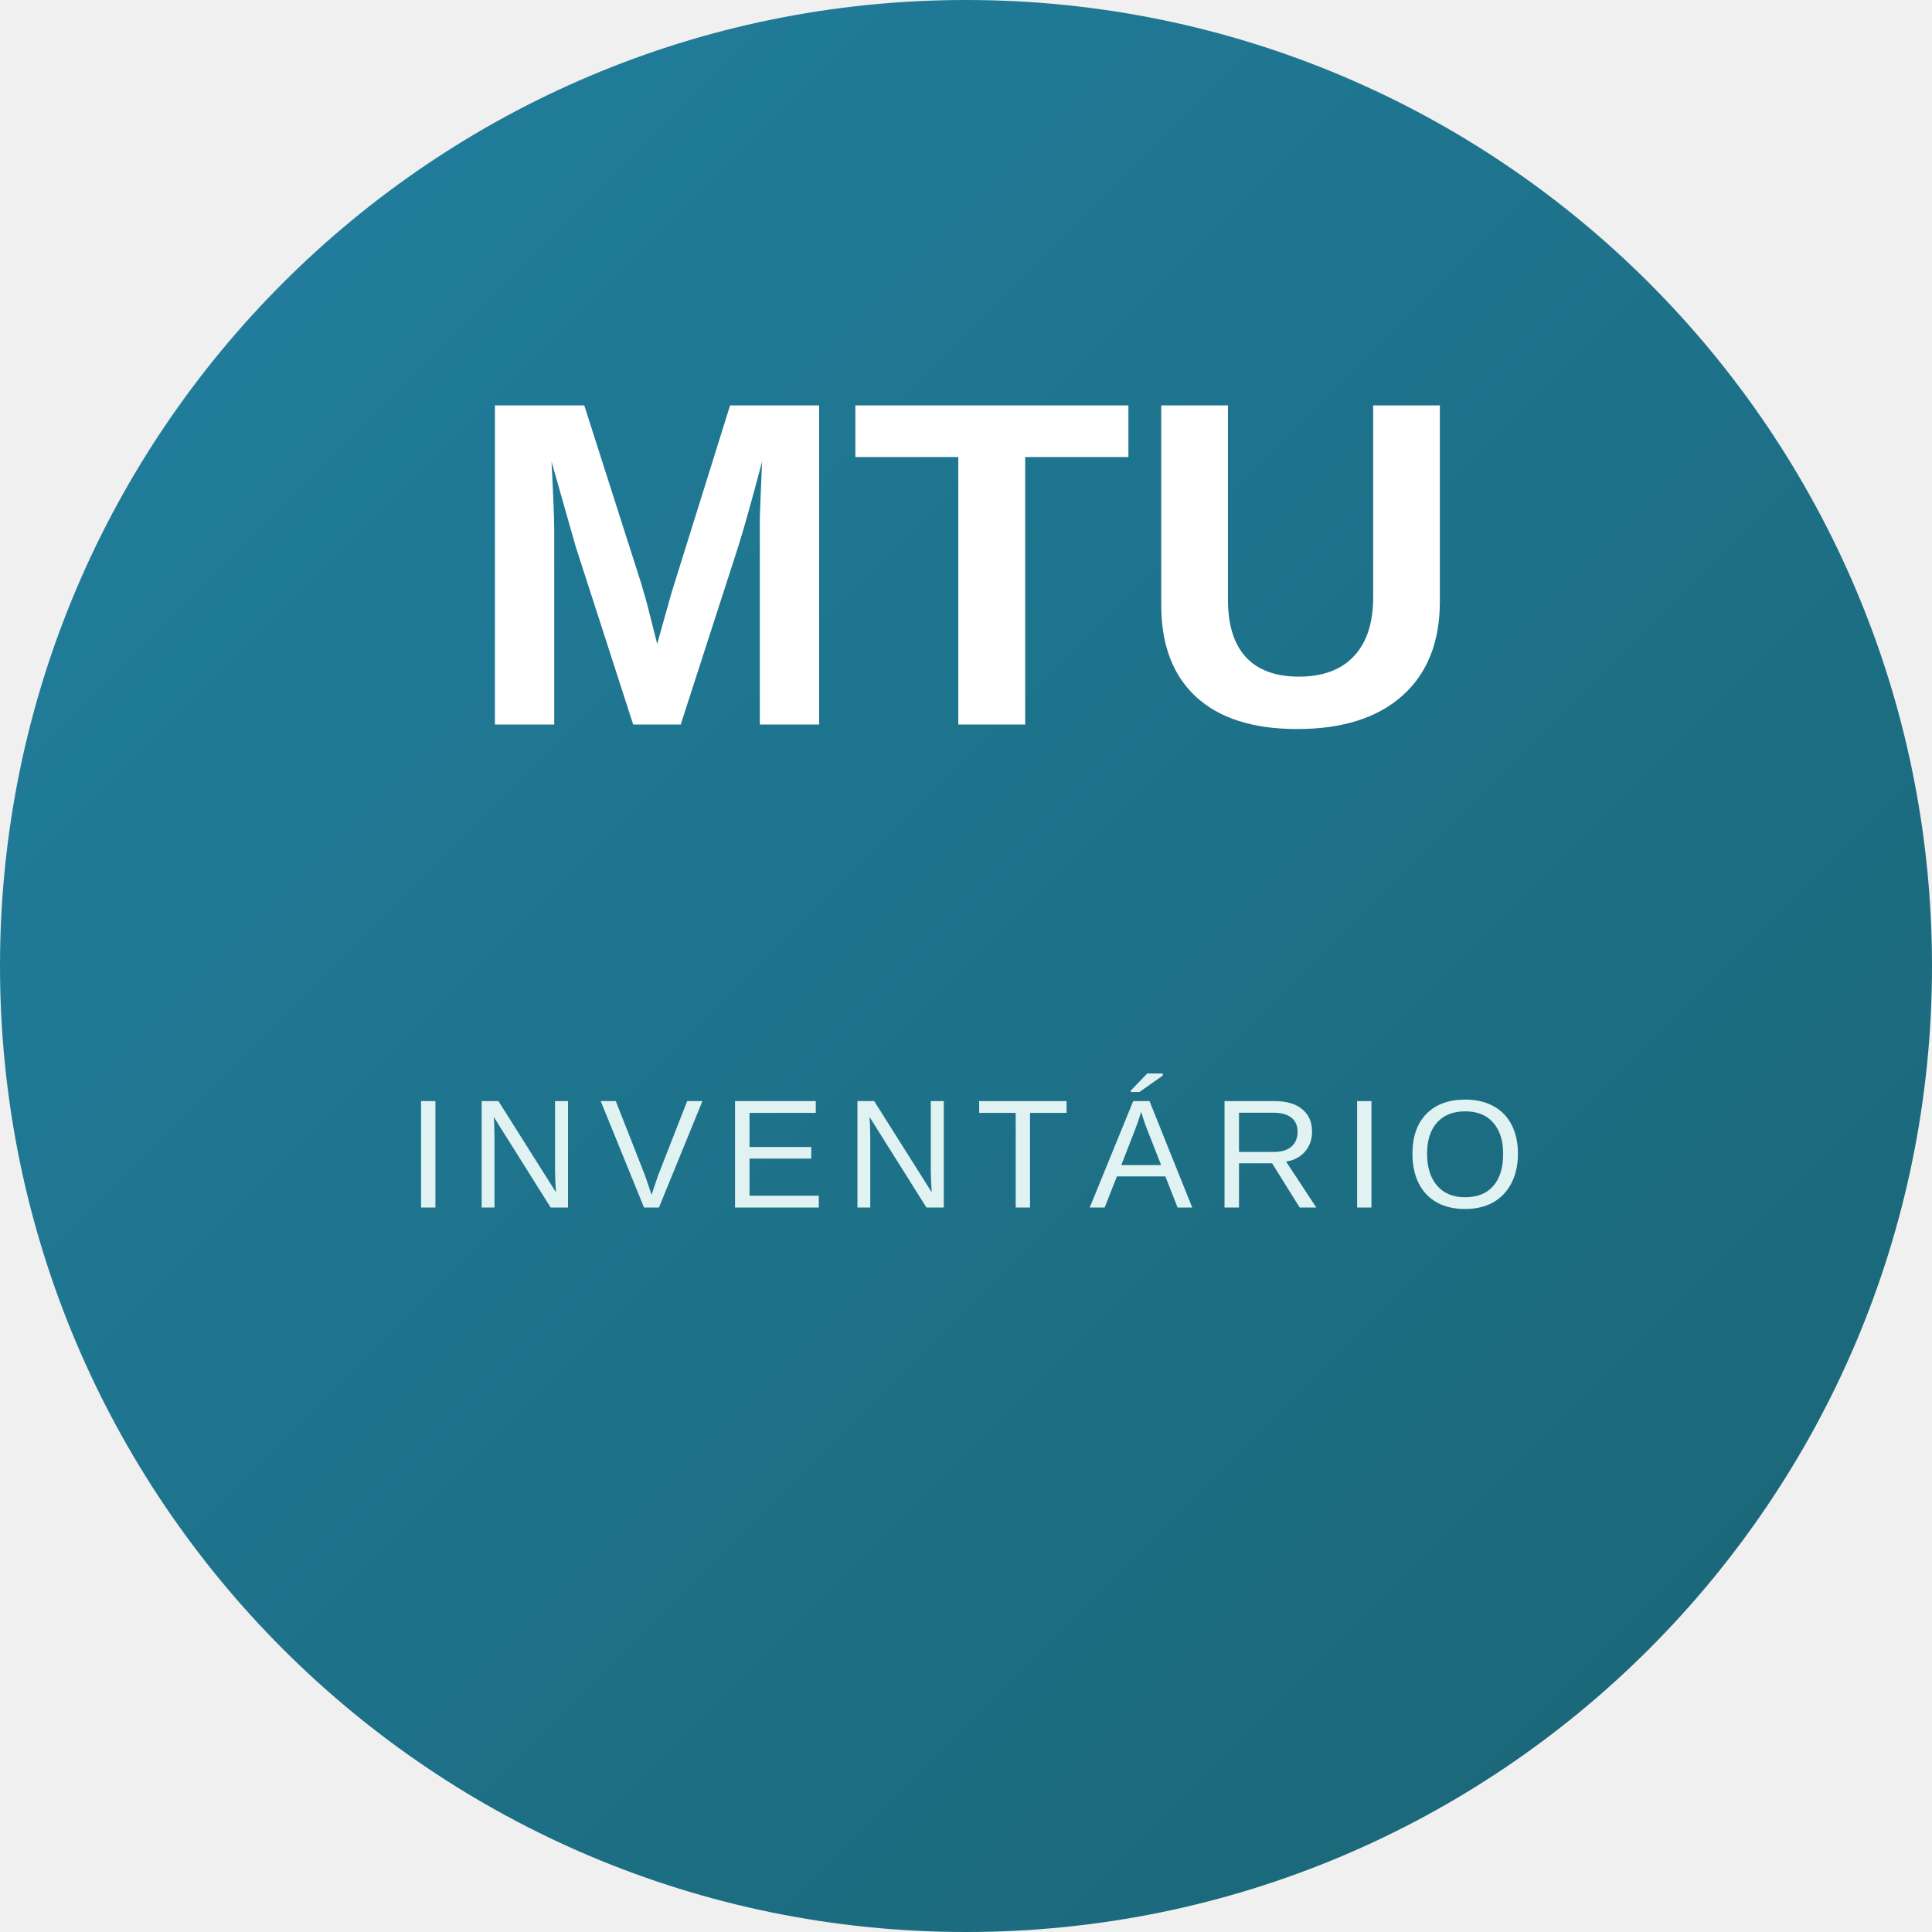
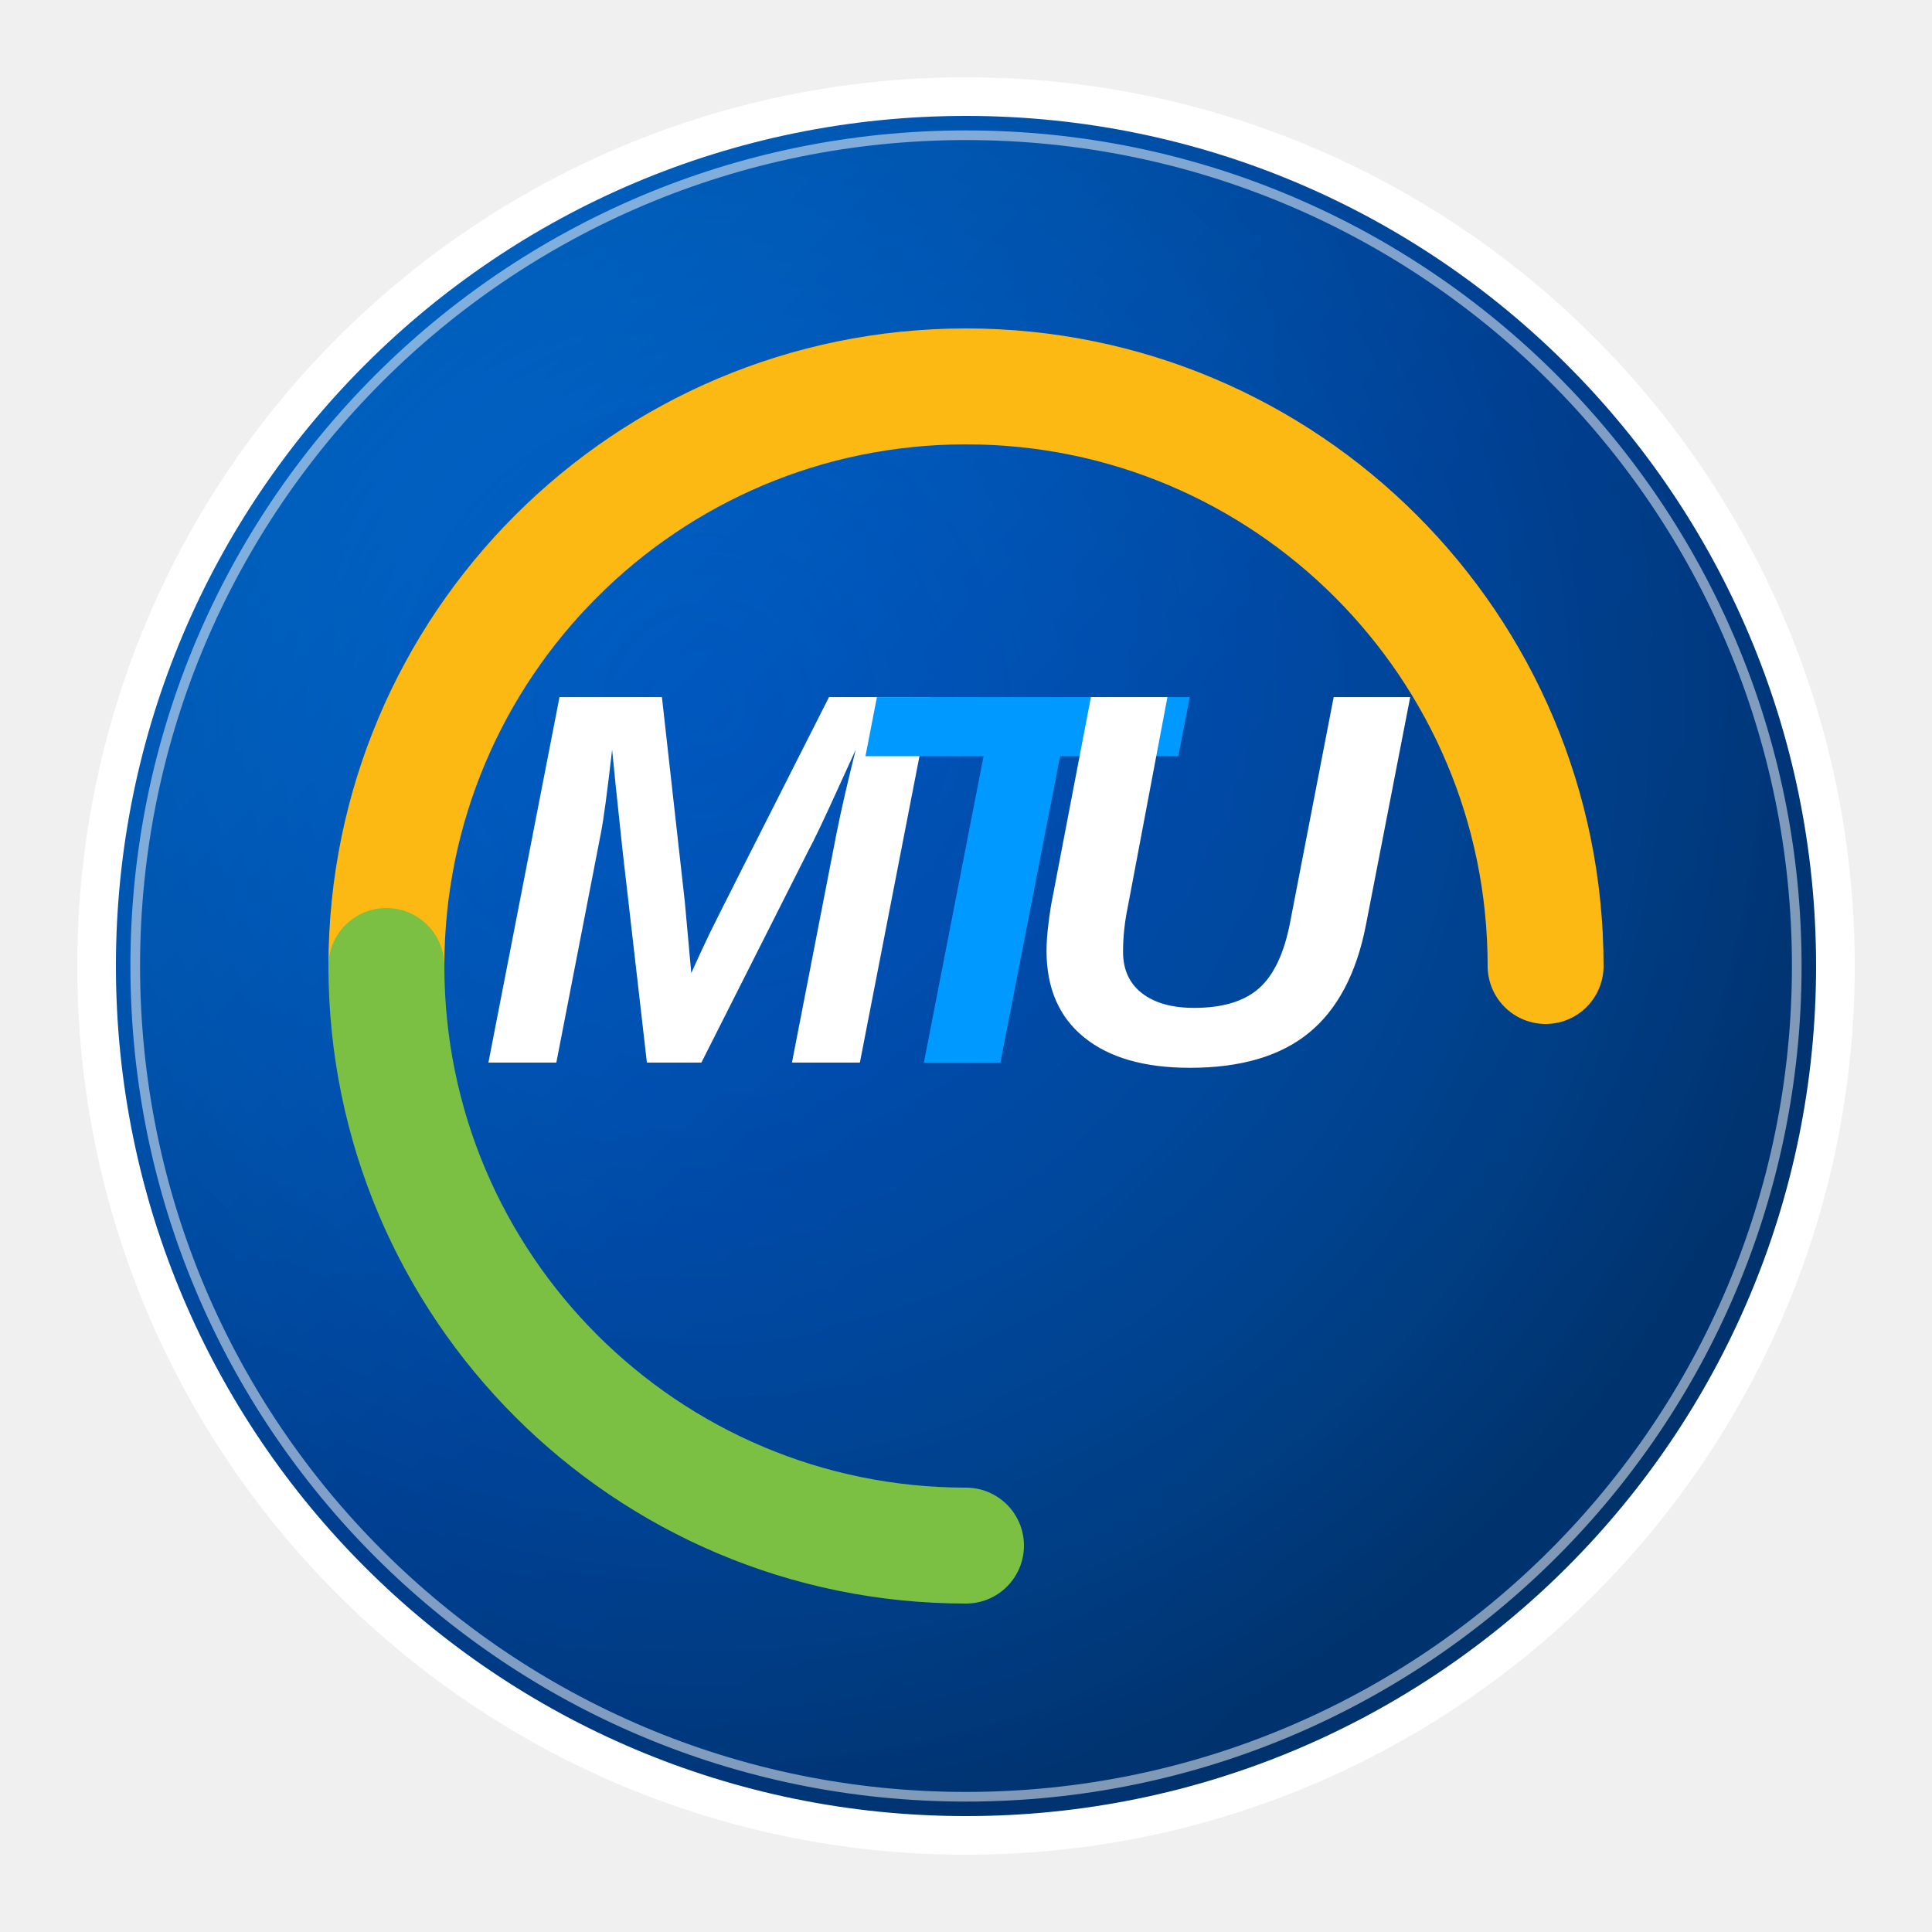
- <svg xmlns="http://www.w3.org/2000/svg" viewBox="0 0 200 200">
+ <svg xmlns="http://www.w3.org/2000/svg" viewBox="0 0 400 400">
  <defs>
-     <linearGradient id="grad1" x1="0%" y1="0%" x2="100%" y2="100%">
-       <stop offset="0%" style="stop-color:#2180A1;stop-opacity:1" />
-       <stop offset="100%" style="stop-color:#1A6473;stop-opacity:1" />
+     <linearGradient id="bluGrad" x1="0%" y1="0%" x2="100%" y2="100%">
+       <stop offset="0%" style="stop-color:#0066CC;stop-opacity:1" />
+       <stop offset="50%" style="stop-color:#003399;stop-opacity:1" />
+       <stop offset="100%" style="stop-color:#003366;stop-opacity:1" />
    </linearGradient>
+     <radialGradient id="sphereGrad" cx="35%" cy="35%" r="65%">
+       <stop offset="0%" style="stop-color:#0099FF;stop-opacity:0.4" />
+       <stop offset="100%" style="stop-color:#003366;stop-opacity:1" />
+     </radialGradient>
  </defs>
-   <circle cx="100" cy="100" r="100" fill="url(#grad1)" />
-   <text x="100" y="75" font-size="48" font-weight="bold" fill="white" text-anchor="middle" font-family="Arial, sans-serif">MTU</text>
-   <text x="100" y="125" font-size="16" fill="#e0f2f1" text-anchor="middle" font-family="Arial, sans-serif" letter-spacing="2">INVENTÁRIO</text>
+   <circle cx="200" cy="200" r="180" fill="url(#bluGrad)" />
+   <circle cx="200" cy="200" r="180" fill="url(#sphereGrad)" opacity="0.6" />
+   <path d="M 80 200 A 120 120 0 0 1 320 200" stroke="#FDB913" stroke-width="24" fill="none" stroke-linecap="round" />
+   <path d="M 80 200 A 120 120 0 0 0 200 320" stroke="#7BC043" stroke-width="24" fill="none" stroke-linecap="round" />
+   <circle cx="200" cy="200" r="180" fill="none" stroke="white" stroke-width="8" />
+   <circle cx="200" cy="200" r="172" fill="none" stroke="white" stroke-width="2" opacity="0.5" />
+   <g transform="translate(200, 220)">
+     <text x="-55" y="0" font-family="Arial, sans-serif" font-size="110" font-weight="bold" fill="white" font-style="italic" text-anchor="middle" letter-spacing="-3">
+       M
+     </text>
+     <text x="5" y="0" font-family="Arial, sans-serif" font-size="110" font-weight="bold" fill="#0099FF" font-style="italic" text-anchor="middle" letter-spacing="-3">
+       T
+     </text>
+     <text x="50" y="0" font-family="Arial, sans-serif" font-size="110" font-weight="bold" fill="white" font-style="italic" text-anchor="middle" letter-spacing="-3">
+       U
+     </text>
+   </g>
</svg>
